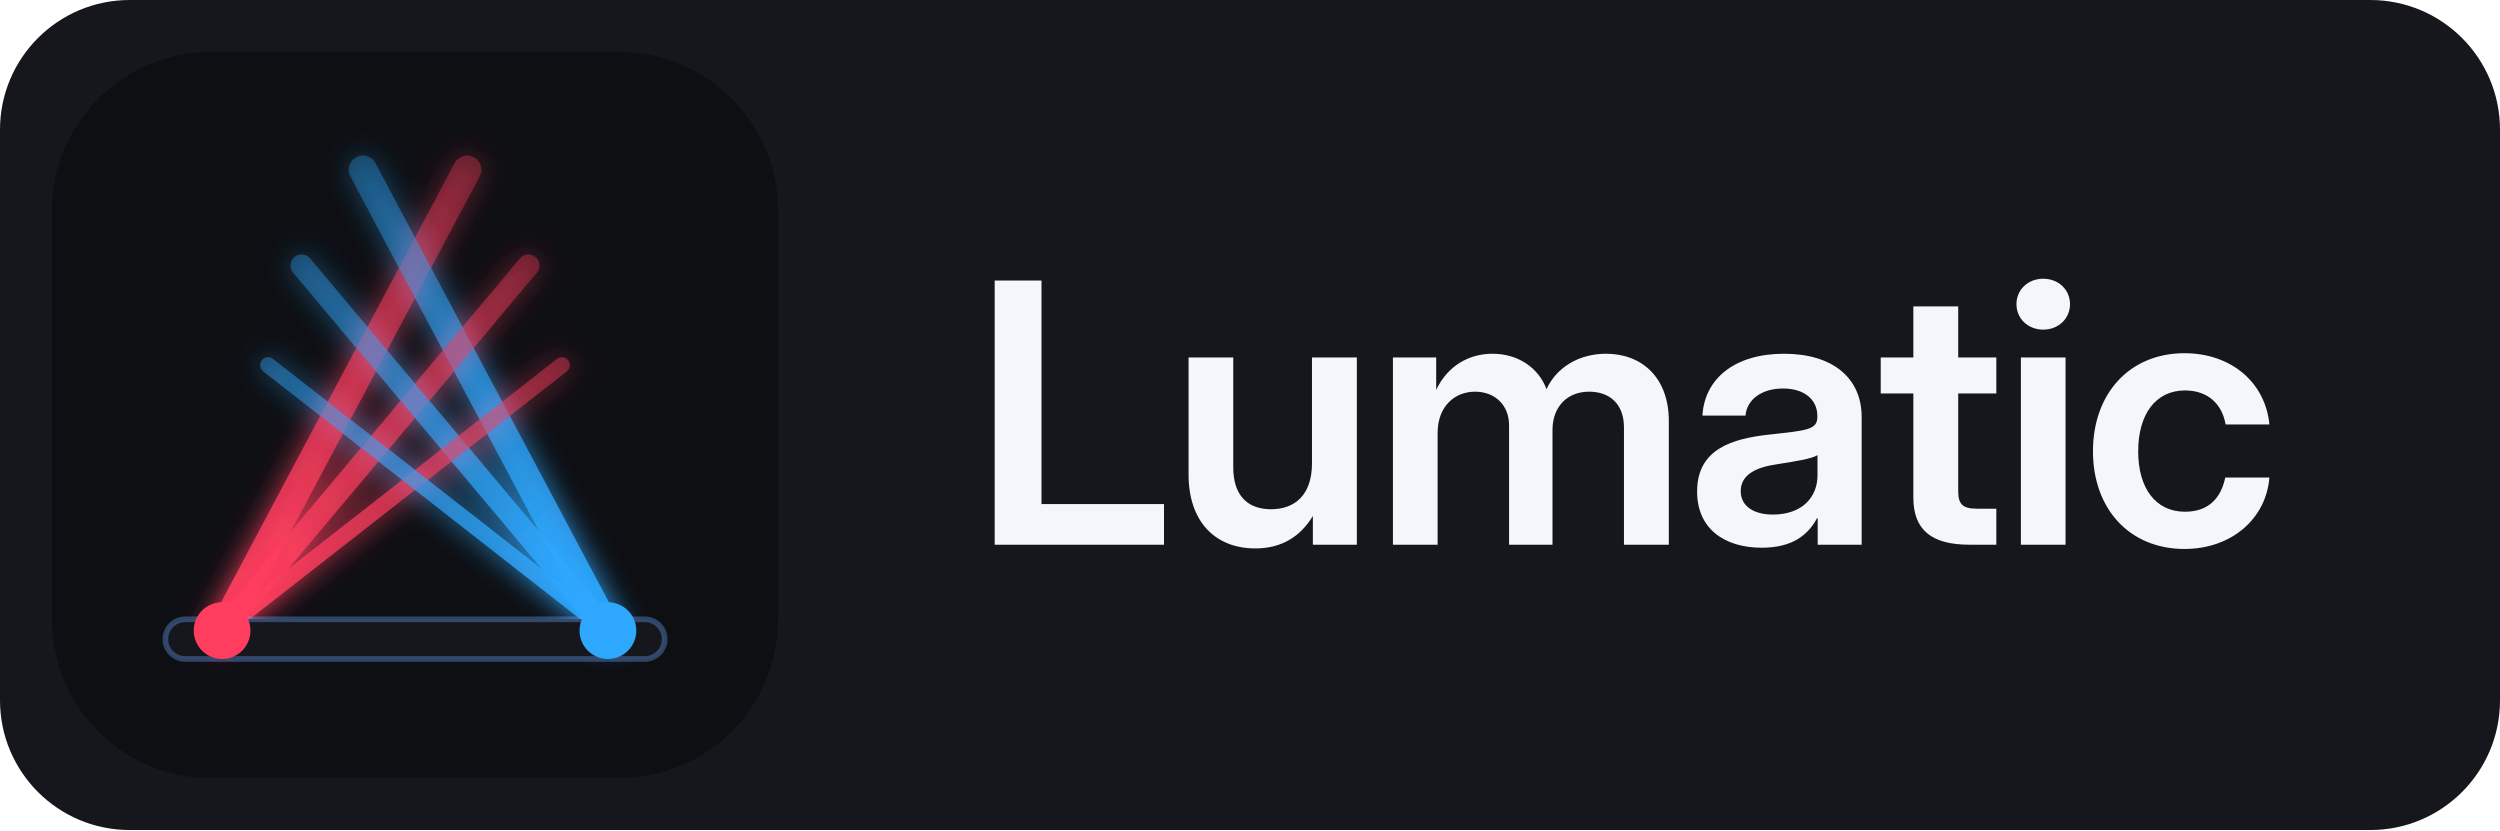
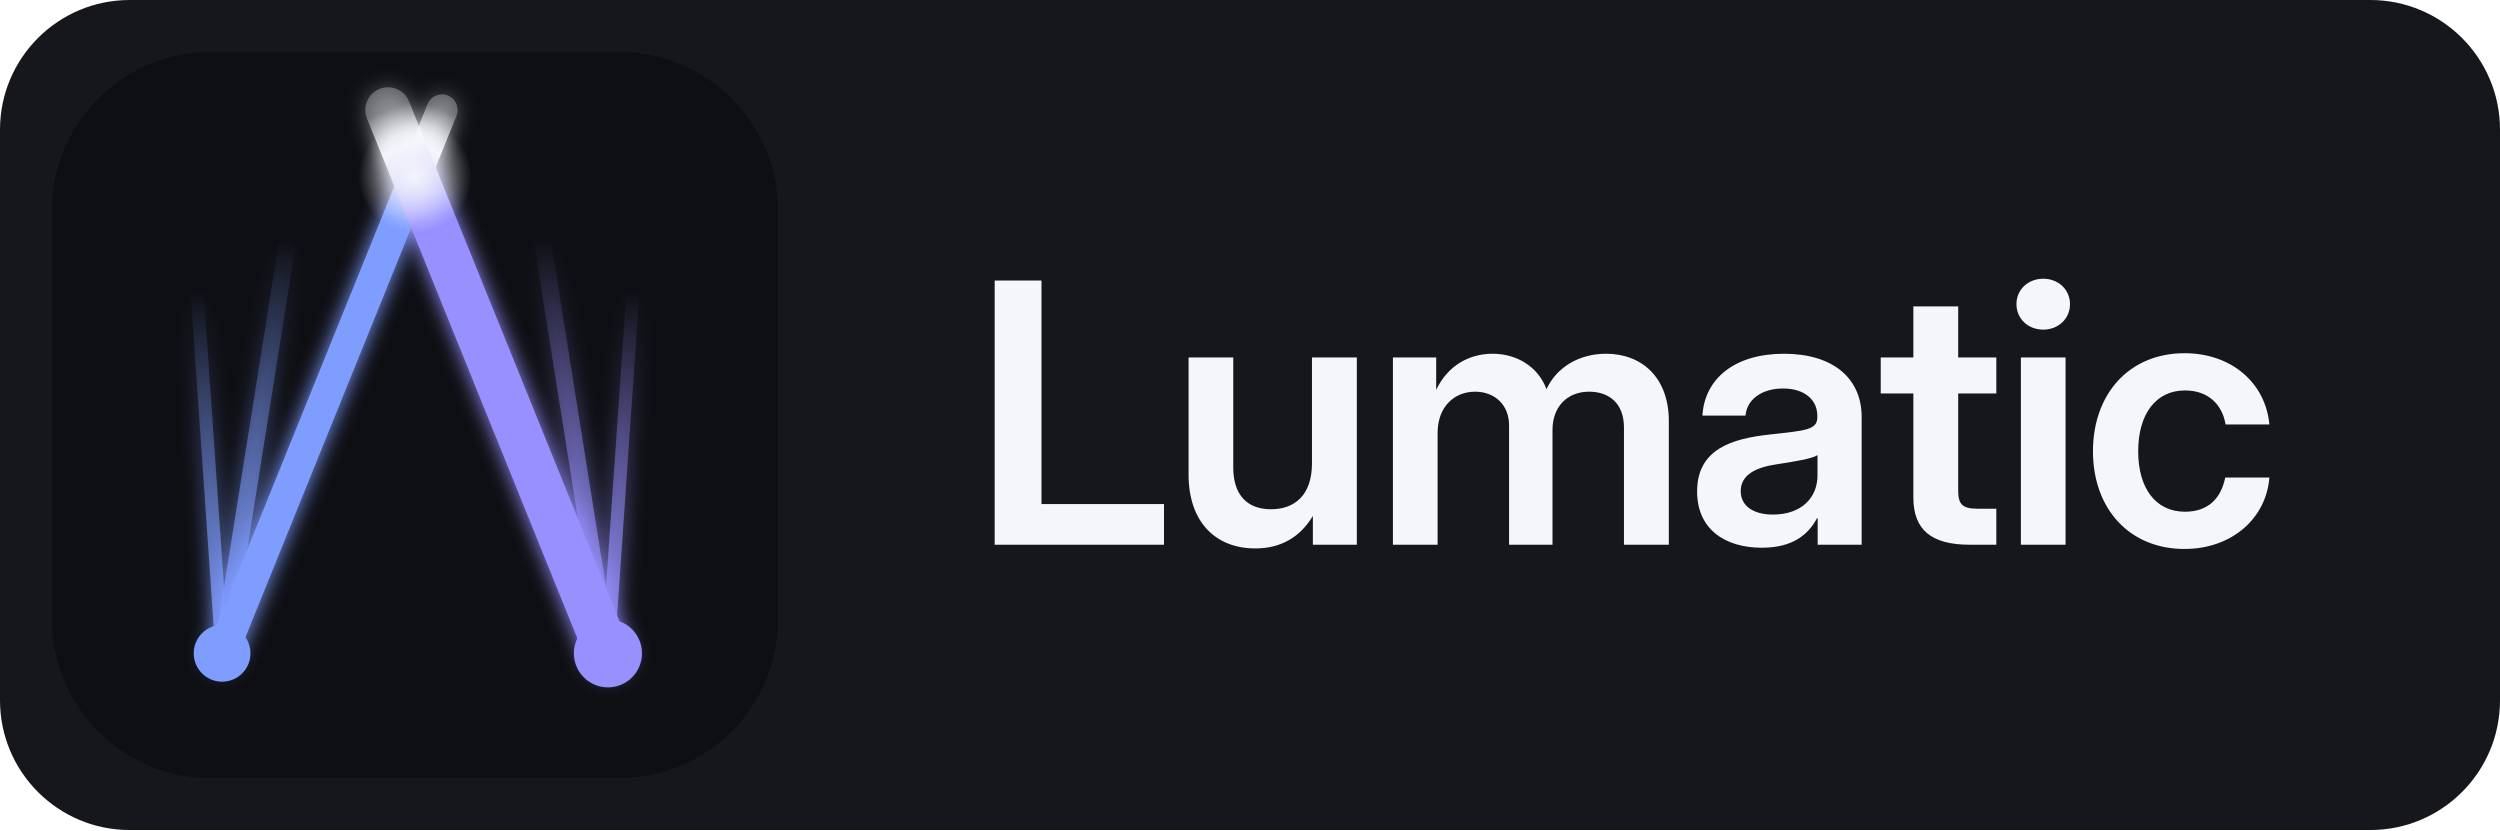
<svg xmlns="http://www.w3.org/2000/svg" viewBox="0 0 385.53 128" width="385.53" height="128" role="img" aria-labelledby="t d">
  <defs>
-     <linearGradient id="gr" gradientUnits="userSpaceOnUse" x1="22" y1="104" x2="106" y2="20">
-       <stop offset="0" stop-color="#ff3d5e" />
-       <stop offset="1" stop-color="#ff3d5e" stop-opacity="0.15" />
-     </linearGradient>
-     <linearGradient id="gb" gradientUnits="userSpaceOnUse" x1="106" y1="104" x2="22" y2="20">
-       <stop offset="0" stop-color="#2ea8ff" />
-       <stop offset="1" stop-color="#2ea8ff" stop-opacity="0.15" />
-     </linearGradient>
-     <filter id="f2" x="-50%" y="-50%" width="200%" height="200%">
-       <feGaussianBlur stdDeviation="2.4" result="b" />
+     <filter id="fl" x="-50%" y="-50%" width="200%" height="200%">
+       <feGaussianBlur stdDeviation="1.8" result="b" />
      <feMerge>
        <feMergeNode in="b" />
        <feMergeNode in="SourceGraphic" />
      </feMerge>
    </filter>
+     <radialGradient id="al" cx="64" cy="22" r="10" gradientUnits="userSpaceOnUse">
+       <stop offset="0" stop-color="#f4f6fb" stop-opacity="0.95" />
+       <stop offset="1" stop-color="#f4f6fb" stop-opacity="0" />
+     </radialGradient>
+     <linearGradient id="fan00" gradientUnits="userSpaceOnUse" x1="30" y1="106" x2="41.62" y2="32.92">
+       <stop offset="0" stop-color="#7f9cff" stop-opacity="0.9" />
+       <stop offset="1" stop-color="#7f9cff" stop-opacity="0.0" />
+     </linearGradient>
+     <linearGradient id="fan01" gradientUnits="userSpaceOnUse" x1="30" y1="106" x2="25.58" y2="42.15">
+       <stop offset="0" stop-color="#7f9cff" stop-opacity="0.9" />
+       <stop offset="1" stop-color="#7f9cff" stop-opacity="0.0" />
+     </linearGradient>
+     <linearGradient id="fan10" gradientUnits="userSpaceOnUse" x1="98" y1="106" x2="86.38" y2="32.92">
+       <stop offset="0" stop-color="#9890ff" stop-opacity="0.9" />
+       <stop offset="1" stop-color="#9890ff" stop-opacity="0.0" />
+     </linearGradient>
+     <linearGradient id="fan11" gradientUnits="userSpaceOnUse" x1="98" y1="106" x2="102.42" y2="42.15">
+       <stop offset="0" stop-color="#9890ff" stop-opacity="0.9" />
+       <stop offset="1" stop-color="#9890ff" stop-opacity="0.0" />
+     </linearGradient>
+     <linearGradient id="leg0" gradientUnits="userSpaceOnUse" x1="30" y1="106" x2="68.76" y2="10.24">
+       <stop offset="0" stop-color="#7f9cff" />
+       <stop offset="0.45" stop-color="#7f9cff" />
+       <stop offset="0.8" stop-color="#7f9cff" />
+       <stop offset="0.93" stop-color="#f4f6fb" />
+       <stop offset="1" stop-color="#f4f6fb" stop-opacity="0.3" />
+     </linearGradient>
+     <linearGradient id="leg1" gradientUnits="userSpaceOnUse" x1="98" y1="106" x2="59.24" y2="10.24">
+       <stop offset="0" stop-color="#9890ff" />
+       <stop offset="0.45" stop-color="#9890ff" />
+       <stop offset="0.8" stop-color="#9890ff" />
+       <stop offset="0.93" stop-color="#f4f6fb" />
+       <stop offset="1" stop-color="#f4f6fb" stop-opacity="0.3" />
+     </linearGradient>
  </defs>
  <rect width="385.53" height="128" rx="20" fill="#16171c" />
  <g transform="translate(8 8) scale(0.875)">
    <rect width="128" height="128" rx="28" fill="#0e0f13" />
-     <g stroke-linecap="round" filter="url(#f2)">
-       <line x1="30" y1="102" x2="73.19" y2="20.77" stroke="url(#gr)" stroke-width="5" />
-       <line x1="98" y1="102" x2="54.81" y2="20.77" stroke="url(#gb)" stroke-width="5" />
-       <line x1="30" y1="102" x2="83.99" y2="37.65" stroke="url(#gr)" stroke-width="3.9" />
-       <line x1="98" y1="102" x2="44.01" y2="37.65" stroke="url(#gb)" stroke-width="3.9" />
-       <line x1="30" y1="102" x2="89.89" y2="55.21" stroke="url(#gr)" stroke-width="2.8" />
-       <line x1="98" y1="102" x2="38.11" y2="55.21" stroke="url(#gb)" stroke-width="2.8" />
+     <g stroke-linecap="round" filter="url(#fl)">
+       <line x1="30" y1="106" x2="41.62" y2="32.92" stroke="url(#fan00)" stroke-width="3" />
+       <line x1="30" y1="106" x2="25.58" y2="42.15" stroke="url(#fan01)" stroke-width="2.3" />
+       <line x1="98" y1="106" x2="86.38" y2="32.92" stroke="url(#fan10)" stroke-width="3" />
+       <line x1="98" y1="106" x2="102.42" y2="42.15" stroke="url(#fan11)" stroke-width="2.3" />
+       <line x1="30" y1="106" x2="68.76" y2="10.24" stroke="url(#leg0)" stroke-width="5.5" />
+       <line x1="98" y1="106" x2="59.24" y2="10.24" stroke="url(#leg1)" stroke-width="8" />
    </g>
-     <rect x="20" y="100" width="88" height="7" rx="3.5" fill="#16171c" stroke="#6aa6ff" stroke-opacity="0.35" />
-     <circle cx="30" cy="102" r="5" fill="#ff3d5e" />
-     <circle cx="98" cy="102" r="5" fill="#2ea8ff" />
+     <circle cx="64" cy="22" r="10" fill="url(#al)" />
+     <circle cx="30" cy="106" r="5" fill="#7f9cff" />
+     <circle cx="98" cy="106" r="6" fill="#9890ff" />
  </g>
  <path d="M153.391 84.0H179.504V77.738H160.609V43.258H153.391ZM193.573 84.574C197.565 84.574 200.491 82.824 202.46 79.57V84.0H209.241V55.125H202.323V71.449C202.323 76.371 199.643 78.531 196.006 78.531C192.315 78.531 190.182 76.316 190.182 72.078V55.125H183.292V73.172C183.292 80.582 187.53 84.574 193.573 84.574ZM214.806 84.0H221.696V66.773C221.696 62.645 224.349 60.402 227.466 60.402C230.528 60.402 232.716 62.453 232.716 65.598V84.0H239.415V66.281C239.415 62.836 241.575 60.402 245.075 60.402C248.028 60.402 250.435 62.098 250.435 65.926V84.0H257.353V64.941C257.353 58.16 253.142 54.551 247.673 54.551C243.462 54.551 240.017 56.684 238.485 60.02C237.282 56.711 234.083 54.551 230.173 54.551C226.536 54.551 223.228 56.41 221.478 60.129V55.125H214.806ZM271.695 84.465C276.398 84.465 278.832 82.496 280.199 79.926H280.308V84.0H287.09V64.312C287.09 58.297 282.632 54.551 275.113 54.551C267.566 54.551 262.863 58.352 262.535 64.094H269.179C269.371 61.66 271.613 59.91 274.976 59.91C278.285 59.91 280.254 61.66 280.254 64.121V64.34C280.254 66.309 278.422 66.391 273.062 66.992C267.101 67.621 261.715 69.234 261.715 75.797C261.715 81.566 265.953 84.465 271.695 84.465ZM273.39 79.352C270.382 79.352 268.441 78.012 268.441 75.742C268.441 73.117 270.957 72.051 273.91 71.613C276.754 71.176 279.433 70.738 280.281 70.191V73.309C280.281 76.672 277.902 79.352 273.39 79.352ZM307.858 55.125H301.979V47.25H295.061V55.125H290.03V60.676H295.061V76.727C295.061 81.676 297.822 84.0 303.701 84.0H307.858V78.449H304.905C302.662 78.449 301.979 77.766 301.979 75.715V60.676H307.858ZM311.645 84.0H318.536V55.125H311.645ZM315.091 50.832C317.442 50.832 319.22 49.137 319.22 46.895C319.22 44.68 317.442 42.984 315.091 42.984C312.739 42.984 310.962 44.68 310.962 46.895C310.962 49.137 312.739 50.832 315.091 50.832ZM336.87 84.656C344.171 84.656 349.476 79.953 349.968 73.637H343.16C342.503 76.836 340.562 78.914 336.952 78.914C332.413 78.914 329.734 75.277 329.734 69.59C329.734 63.875 332.441 60.211 336.952 60.211C340.535 60.211 342.695 62.371 343.214 65.461H349.968C349.367 59.035 344.117 54.469 336.87 54.469C328.421 54.469 322.761 60.676 322.761 69.59C322.761 78.504 328.421 84.656 336.87 84.656Z" fill="#f4f6fb" />
</svg>
